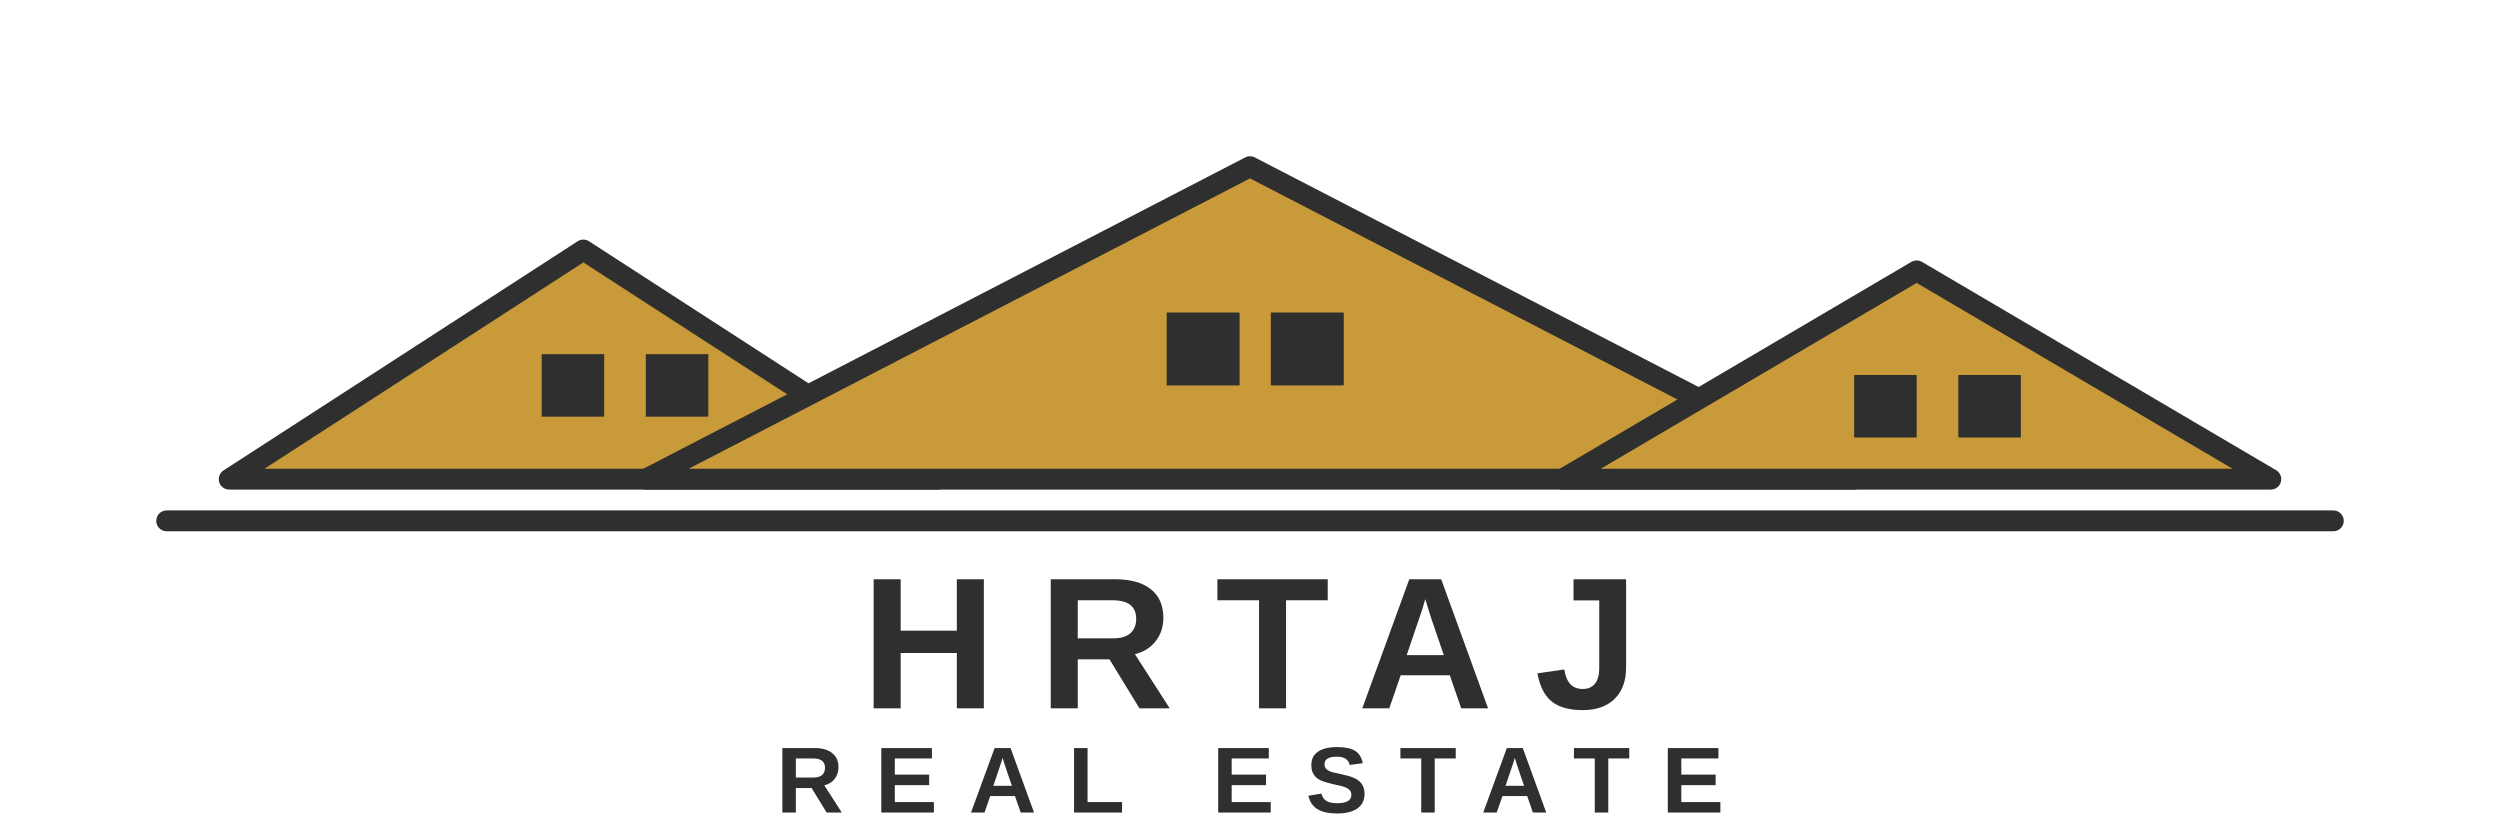
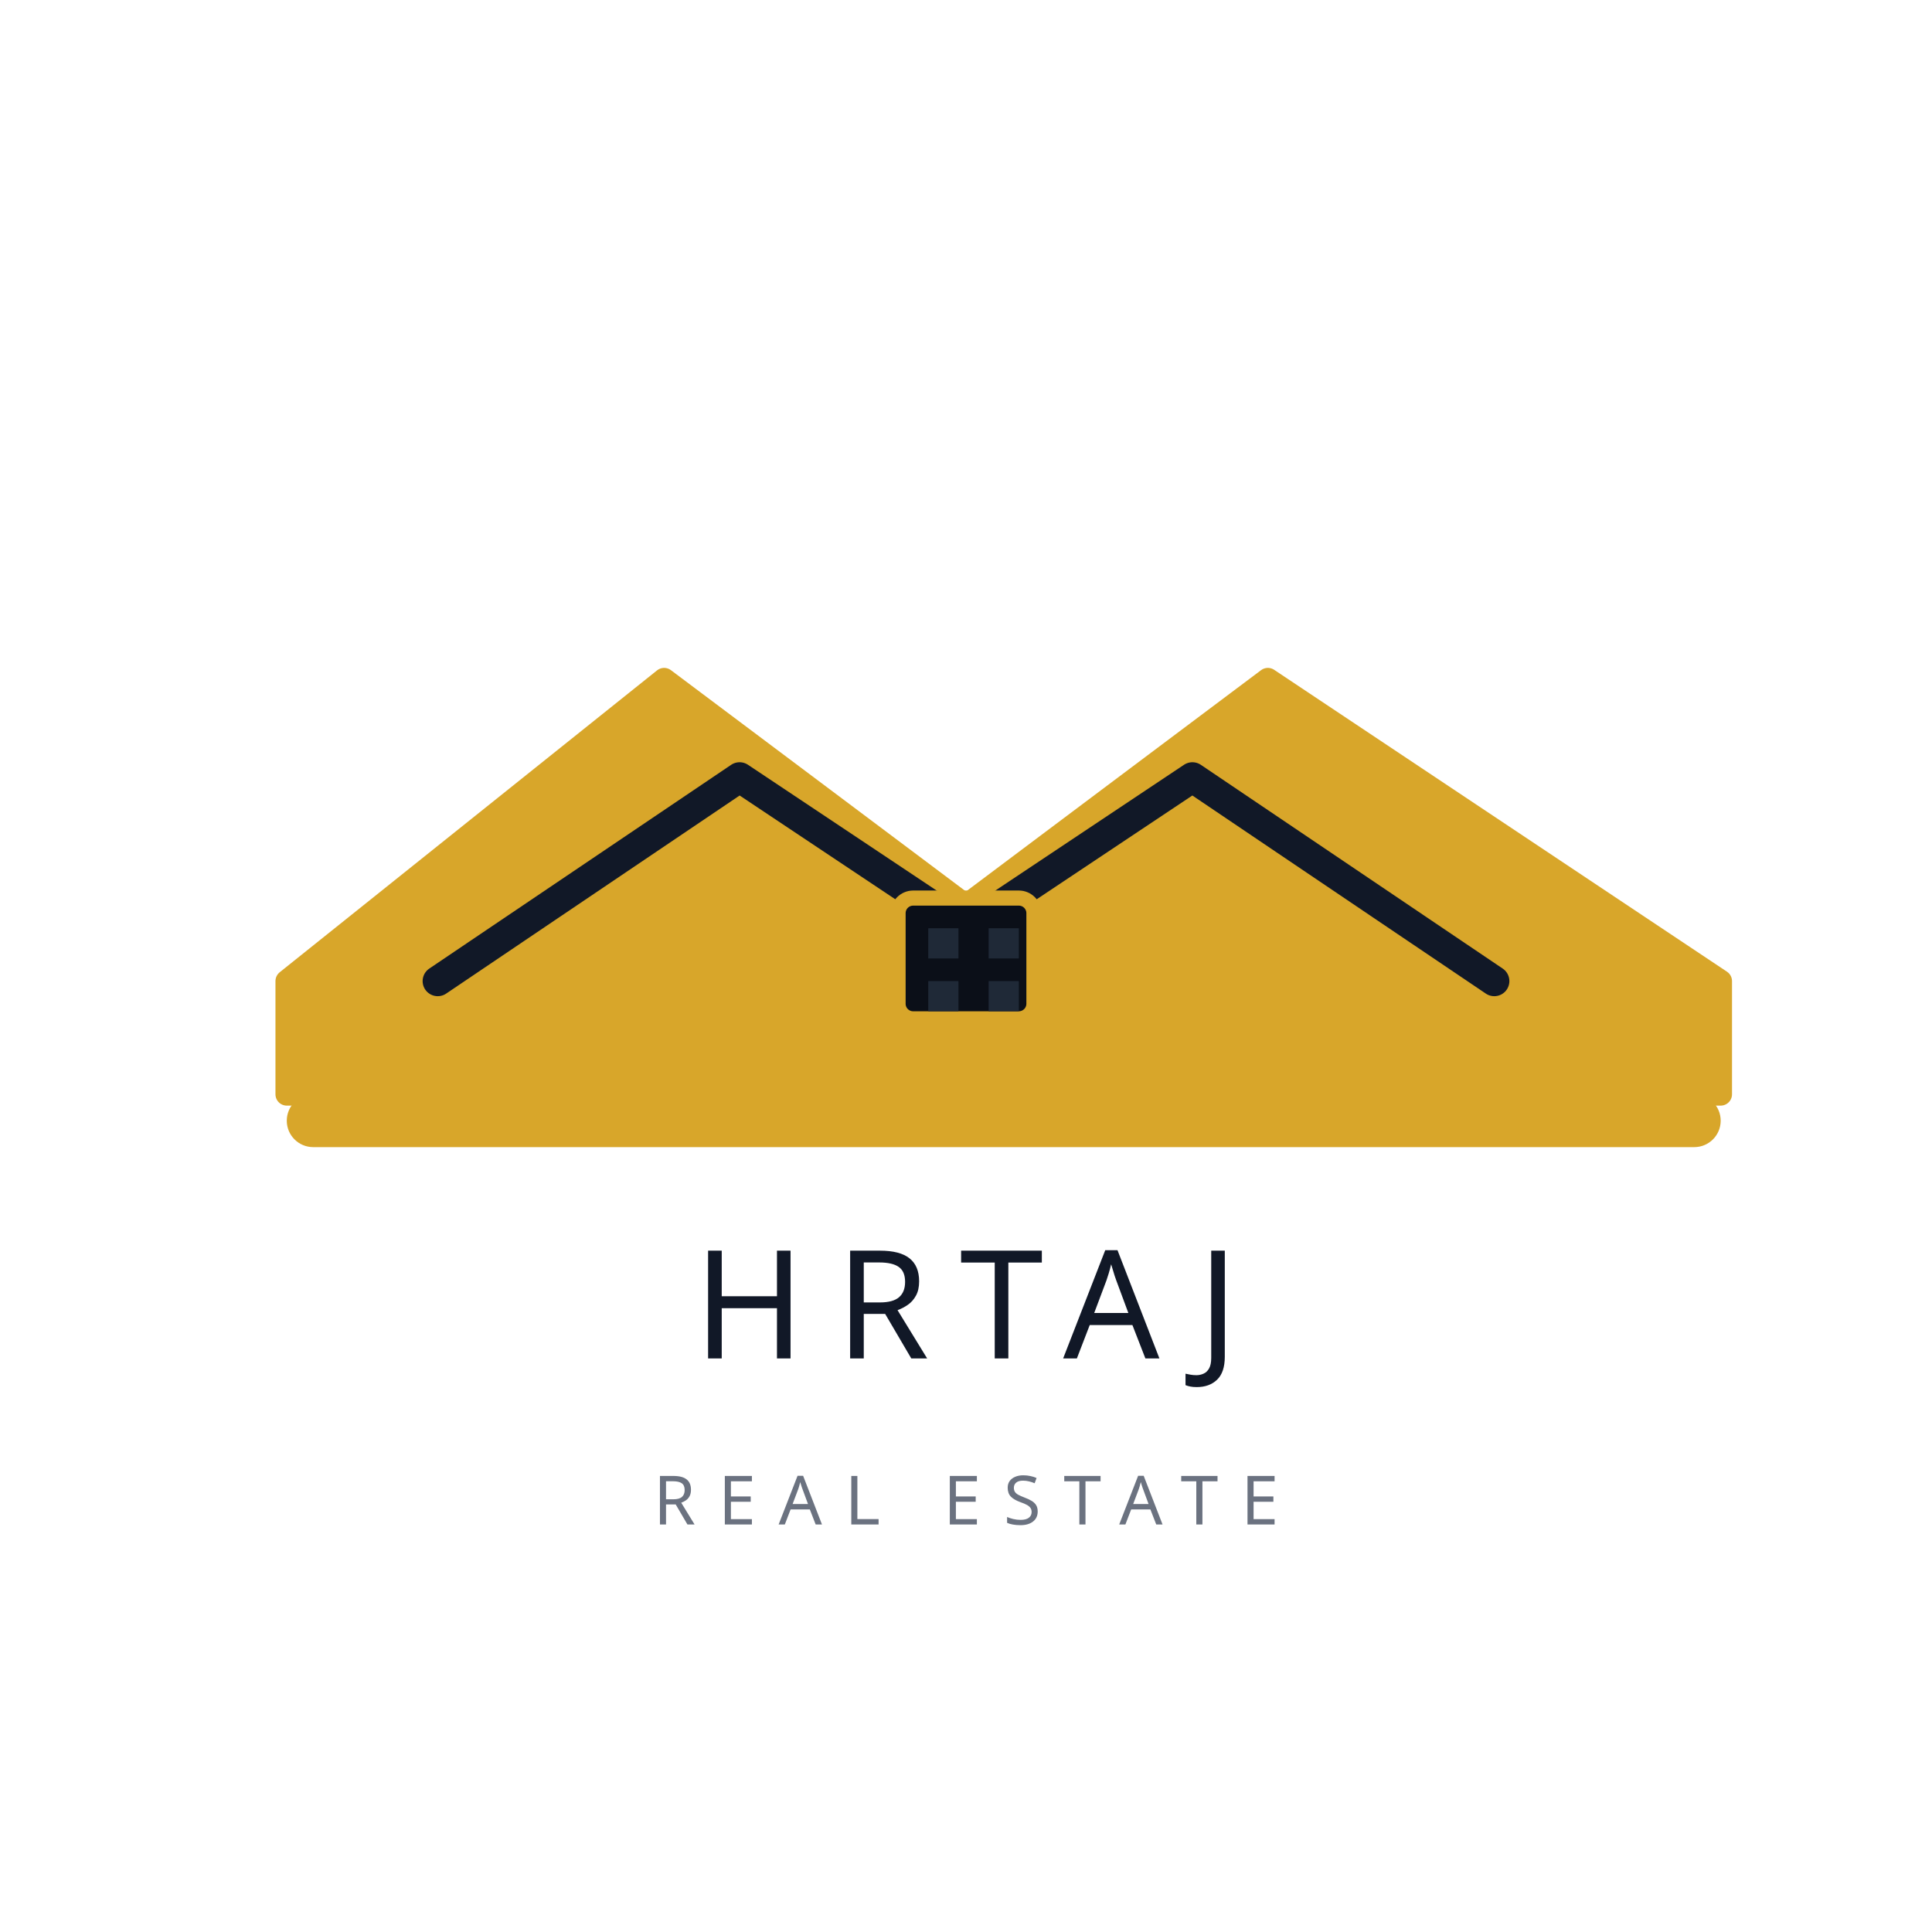
- <svg xmlns="http://www.w3.org/2000/svg" width="240" height="80" viewBox="0 0 240 80" role="img" aria-label="HRTAJ Real Estate">
-   <g fill="#c89a3a" stroke="#2f2f2f" stroke-width="2" stroke-linejoin="round">
-     <path d="M22 46 L56 24 L90 46 Z" />
-     <path d="M62 46 L120 16 L178 46 Z" />
-     <path d="M150 46 L184 26 L218 46 Z" />
-   </g>
-   <g stroke="#2f2f2f" stroke-width="2" stroke-linecap="round">
-     <line x1="16" y1="50" x2="224" y2="50" />
-   </g>
-   <g fill="#2f2f2f">
-     <rect x="52" y="34" width="6" height="6" />
-     <rect x="62" y="34" width="6" height="6" />
-     <rect x="112" y="30" width="7" height="7" />
-     <rect x="122" y="30" width="7" height="7" />
-     <rect x="178" y="36" width="6" height="6" />
-     <rect x="188" y="36" width="6" height="6" />
-   </g>
-   <g fill="#2f2f2f" font-family="Arial, sans-serif" font-weight="700">
-     <text x="120" y="68" text-anchor="middle" font-size="18" letter-spacing="4">HRTAJ</text>
-     <text x="120" y="78" text-anchor="middle" font-size="9" letter-spacing="3">REAL ESTATE</text>
+ <svg xmlns="http://www.w3.org/2000/svg" viewBox="0 0 512 512" role="img" aria-label="Hrtaj">
+   <g fill="none" fill-rule="evenodd">
+     <g transform="translate(56 120)">
+       <path d="M20 140 L120 60 L200 120 L280 60 L400 140 L400 170 L20 170 Z" fill="#D8A62A" stroke="#D8A62A" stroke-width="6" stroke-linejoin="round" />
+       <path d="M60 140 L140 86 L200 126" stroke="#111827" stroke-width="8" fill="none" stroke-linecap="round" stroke-linejoin="round" />
+       <path d="M200 126 L260 86 L340 140" stroke="#111827" stroke-width="8" fill="none" stroke-linecap="round" stroke-linejoin="round" />
+       <rect x="182" y="118" width="36" height="32" rx="4" fill="#0B0F18" stroke="#D8A62A" stroke-width="4" />
+       <rect x="190" y="126" width="8" height="8" fill="#1F2937" />
+       <rect x="206" y="126" width="8" height="8" fill="#1F2937" />
+       <rect x="190" y="140" width="8" height="8" fill="#1F2937" />
+       <rect x="206" y="140" width="8" height="8" fill="#1F2937" />
+       <rect x="20" y="170" width="380" height="14" rx="7" fill="#D8A62A" />
+     </g>
+     <text x="256" y="360" text-anchor="middle" font-family="'Segoe UI', Tahoma, Geneva, Verdana, sans-serif" font-size="40" letter-spacing="8" fill="#111827">HRTAJ</text>
+     <text x="256" y="404" text-anchor="middle" font-family="'Segoe UI', Tahoma, Geneva, Verdana, sans-serif" font-size="18" letter-spacing="6" fill="#6B7280">REAL ESTATE</text>
  </g>
</svg>
